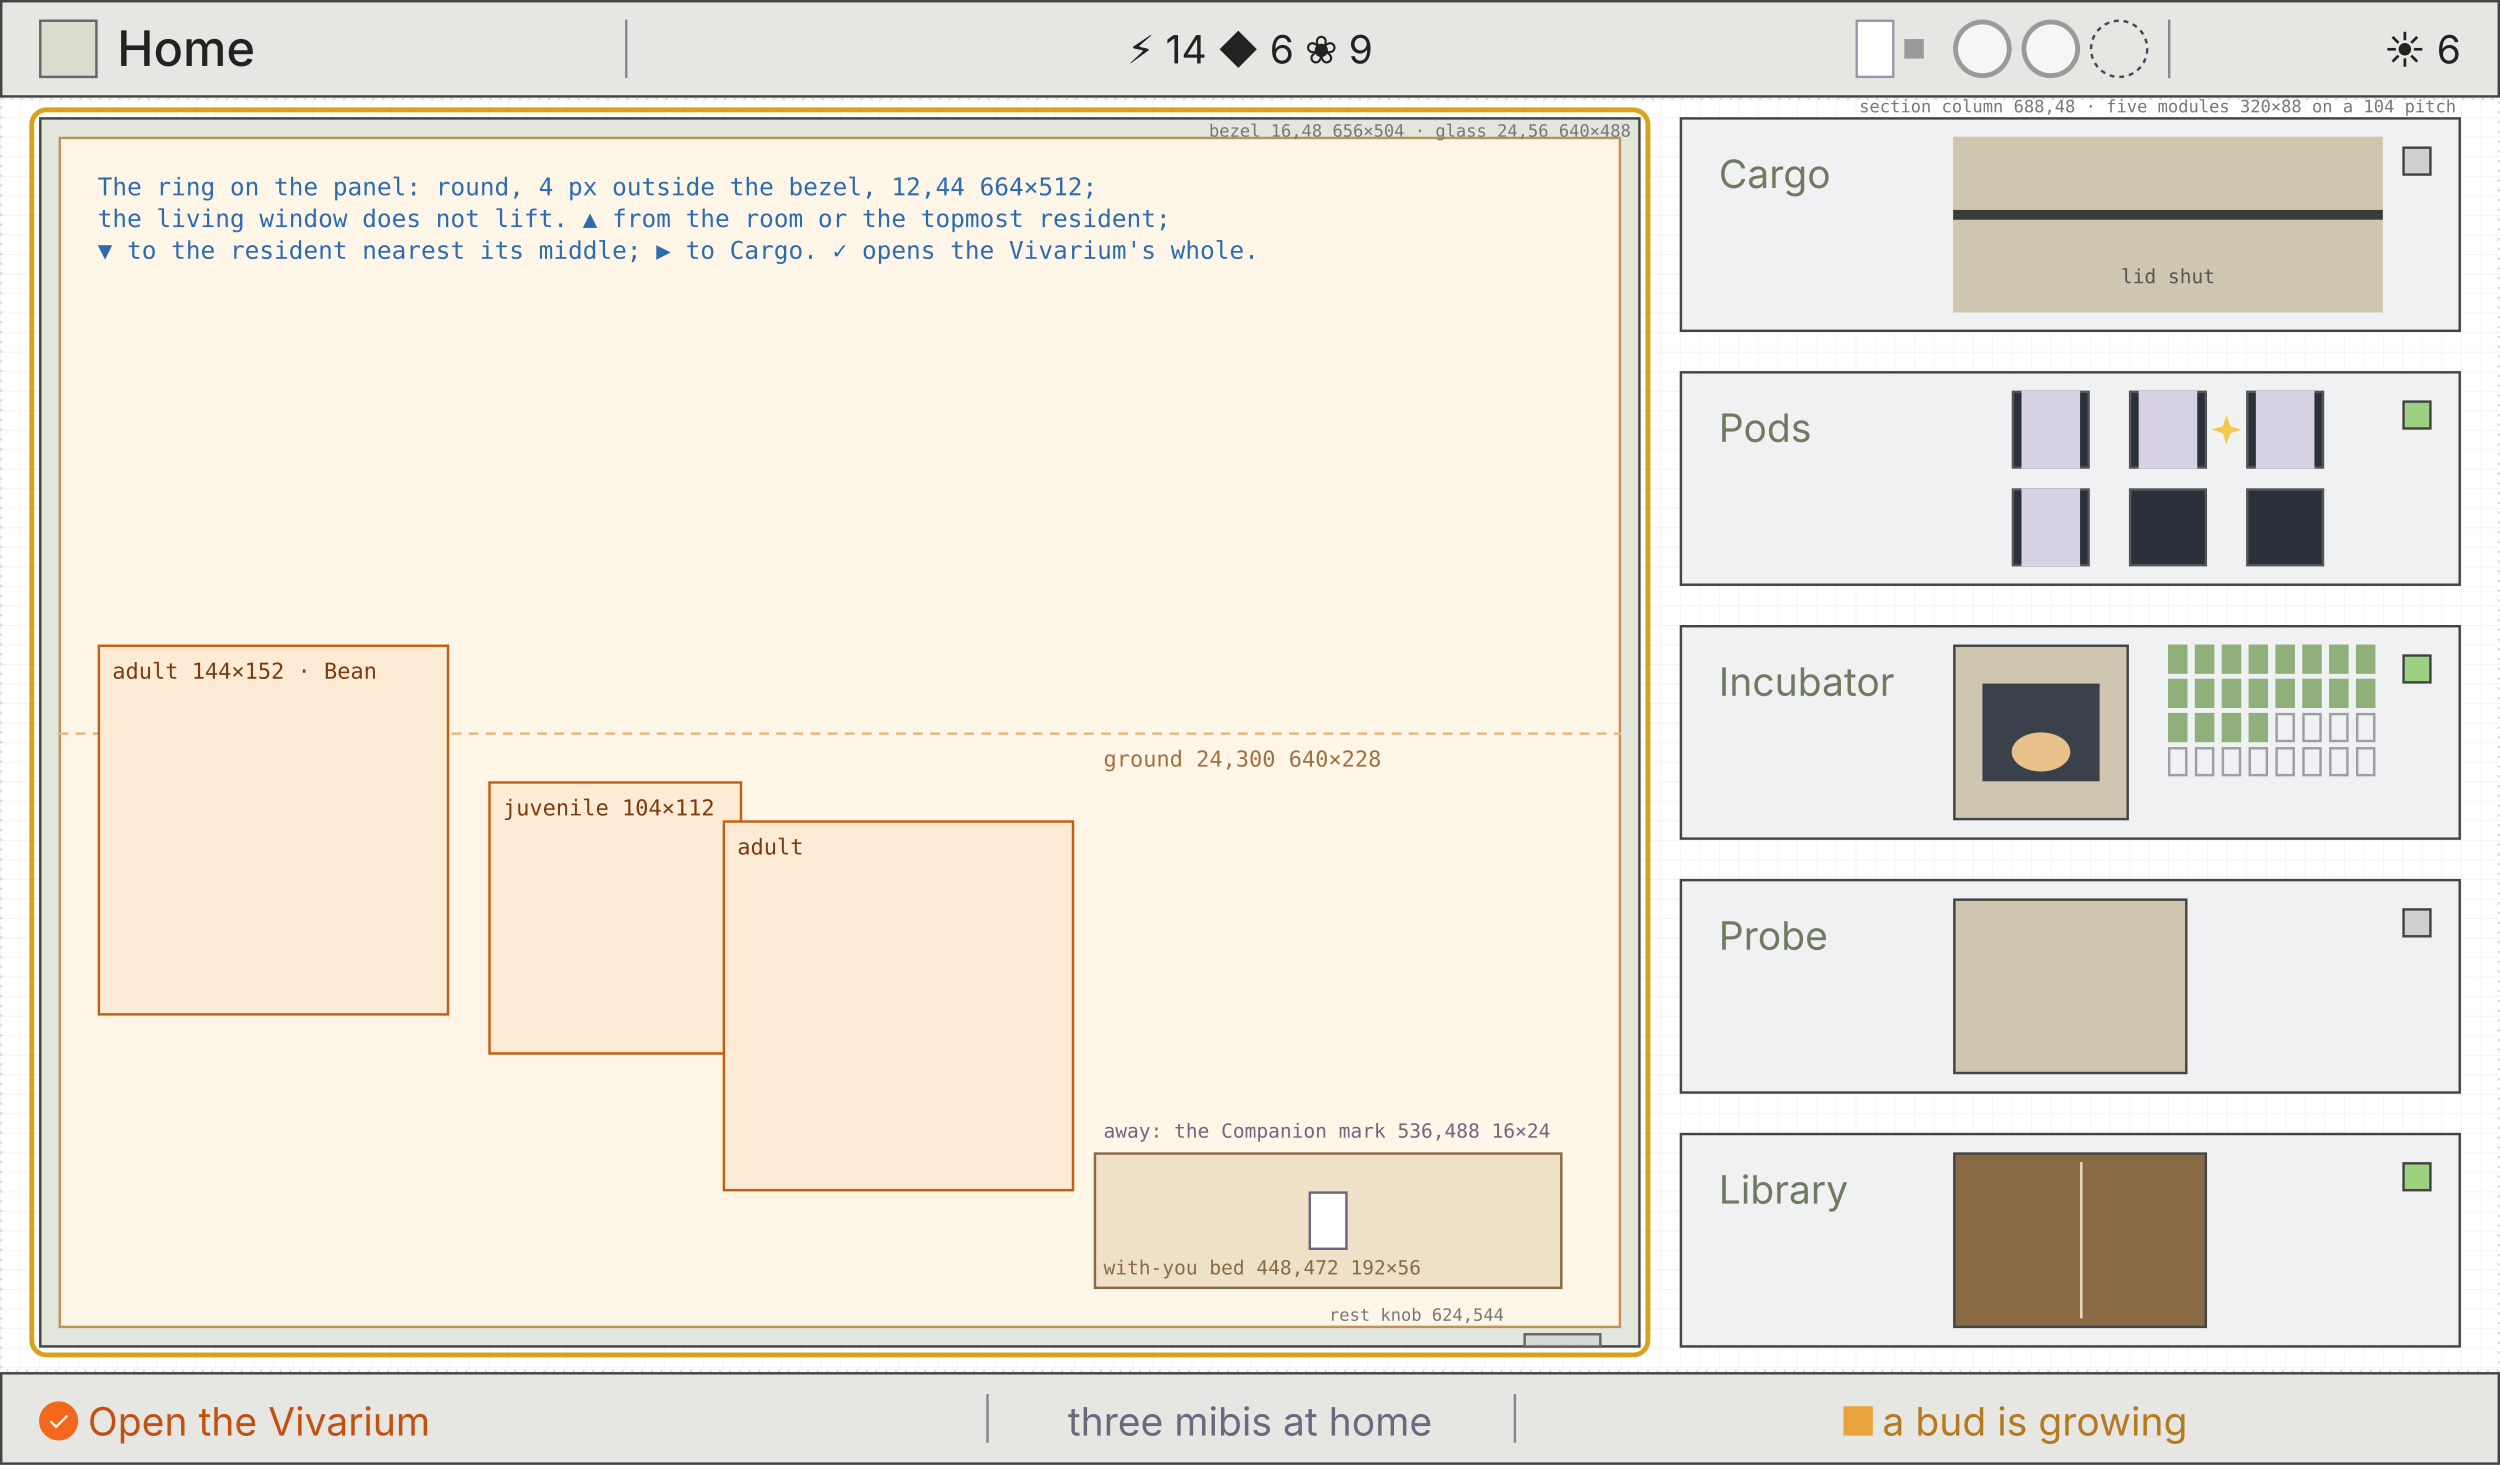
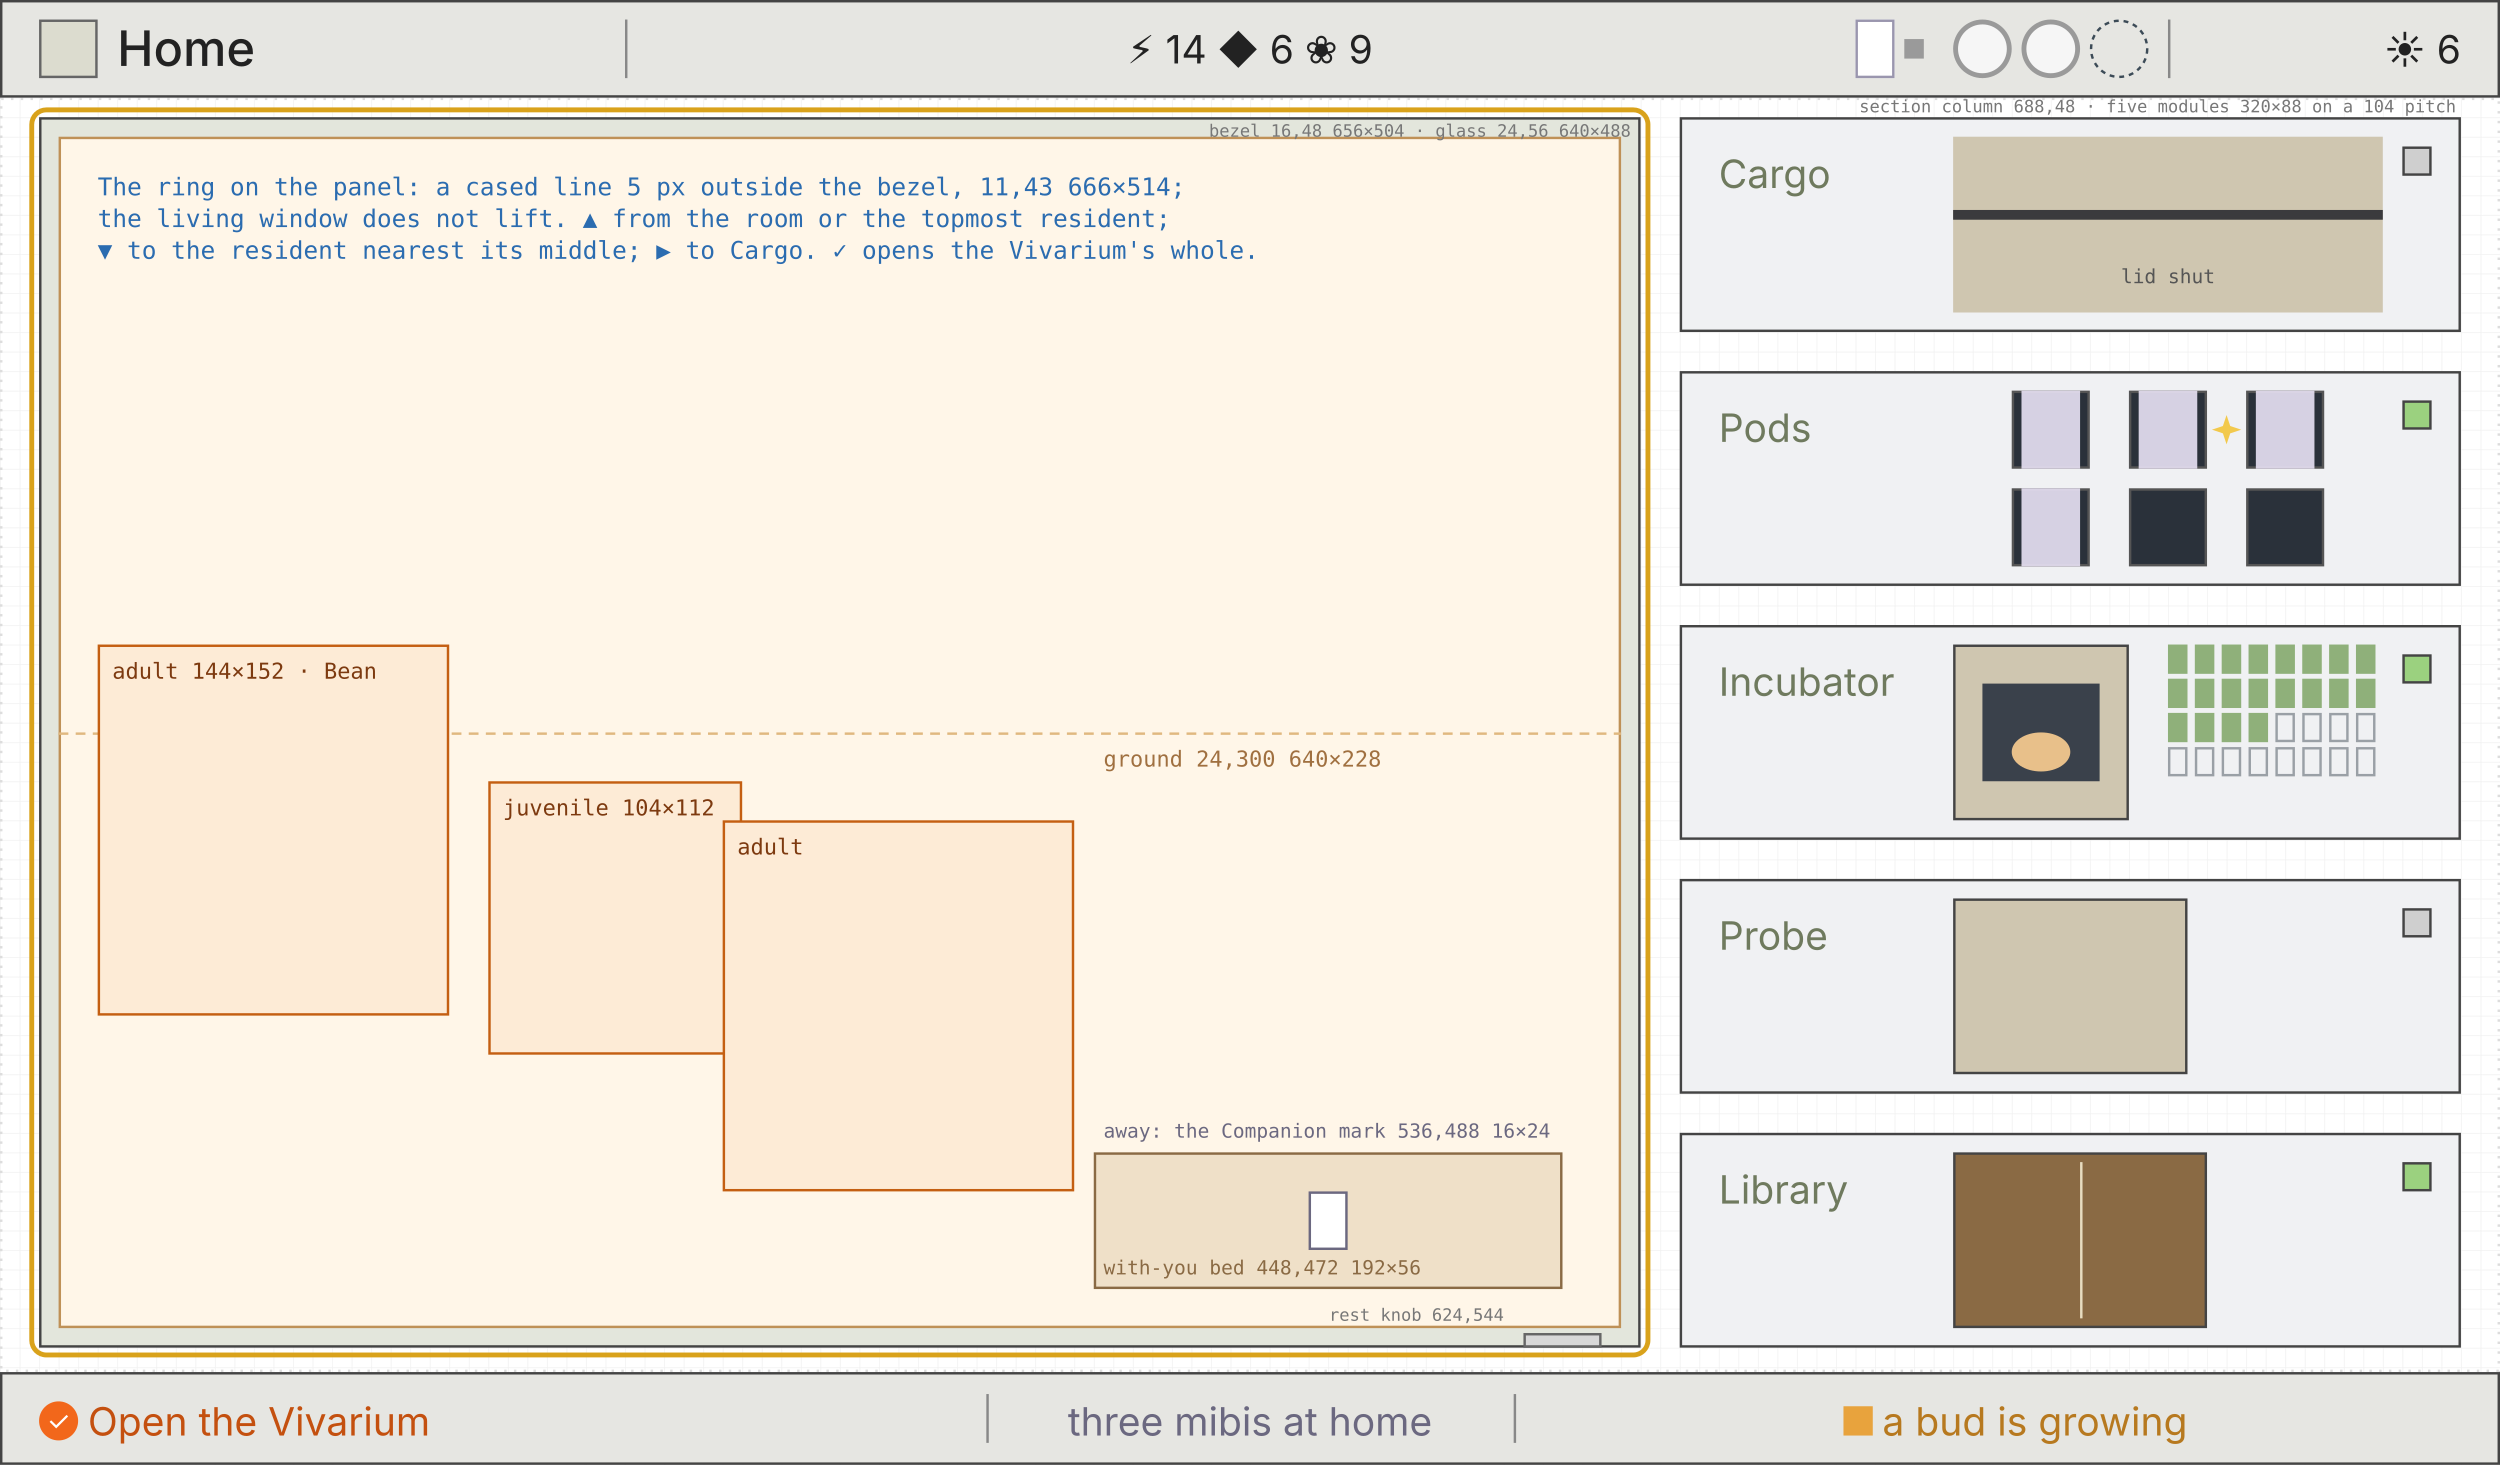
<svg xmlns="http://www.w3.org/2000/svg" viewBox="0 0 1024 600" width="1024" height="600" font-family="Inter, sans-serif">
  <defs>
    <pattern id="g8" width="8" height="8" patternUnits="userSpaceOnUse">
      <path d="M8 0H0V8" fill="none" stroke="#efefef" stroke-width="0.5" />
    </pattern>
    <marker id="ah" viewBox="0 0 8 8" refX="7" refY="4" markerWidth="7" markerHeight="7" orient="auto">
      <path d="M0 0L8 4L0 8z" fill="#2b6cb0" />
    </marker>
  </defs>
  <rect width="1024" height="600" fill="#ffffff" />
  <rect width="1024" height="600" fill="url(#g8)" />
  <rect x="0.5" y="40.5" width="1023" height="521" fill="none" stroke="#ddd" stroke-width="1" stroke-dasharray="1 3" />
  <rect x="16.5" y="48.5" width="655" height="503" fill="#e3e6dc" stroke="#444" stroke-width="1" />
  <rect x="24.5" y="56.5" width="639" height="487" fill="#fff6e8" stroke="#bf9157" stroke-width="1" />
  <path d="M24 300.5L664 300.5" fill="none" stroke="#e0b880" stroke-width="1" stroke-dasharray="4 3" />
  <text x="452" y="314" font-size="9" fill="#a07040" font-family="DejaVu Sans Mono, ui-monospace, monospace">ground 24,300 640×228</text>
  <text x="668" y="56" font-size="7" fill="#777" text-anchor="end" font-family="DejaVu Sans Mono, ui-monospace, monospace">bezel 16,48 656×504 · glass 24,56 640×488</text>
  <rect x="40.5" y="264.5" width="143" height="151" fill="#fdebd6" stroke="#c45f12" stroke-width="1" />
  <text x="46" y="278" font-size="9" fill="#7d3a10" font-family="DejaVu Sans Mono, ui-monospace, monospace">adult 144×152 · Bean</text>
  <rect x="200.5" y="320.5" width="103" height="111" fill="#fdebd6" stroke="#c45f12" stroke-width="1" />
  <text x="206" y="334" font-size="9" fill="#7d3a10" font-family="DejaVu Sans Mono, ui-monospace, monospace">juvenile 104×112</text>
  <rect x="296.5" y="336.5" width="143" height="151" fill="#fdebd6" stroke="#c45f12" stroke-width="1" />
  <text x="302" y="350" font-size="9" fill="#7d3a10" font-family="DejaVu Sans Mono, ui-monospace, monospace">adult</text>
  <rect x="448.5" y="472.5" width="191" height="55" fill="#efe0c8" stroke="#8a6a44" stroke-width="1" />
  <text x="452" y="522" font-size="8" fill="#8a6a44" font-family="DejaVu Sans Mono, ui-monospace, monospace">with-you bed 448,472 192×56</text>
  <rect x="536.5" y="488.5" width="15" height="23" fill="#ffffff" stroke="#6b6880" stroke-width="1" />
  <text x="452" y="466" font-size="8" fill="#6b6880" font-family="DejaVu Sans Mono, ui-monospace, monospace">away: the Companion mark 536,488 16×24</text>
  <rect x="624.5" y="546.5" width="31" height="5" fill="#d8d8d8" stroke="#666" stroke-width="1" />
  <text x="616" y="541" font-size="7" fill="#777" text-anchor="end" font-family="DejaVu Sans Mono, ui-monospace, monospace">rest knob 624,544</text>
  <rect x="688.5" y="48.5" width="319" height="87" fill="#f0f1f3" stroke="#444" stroke-width="1" />
  <text x="704" y="77" font-size="16" fill="#6f7a5e">Cargo</text>
  <rect x="984.5" y="60.5" width="11" height="11" fill="#cfcfcf" stroke="#444" stroke-width="1" />
  <path d="M800 56h176v72h-176z" fill="#cfc6b0" />
  <path d="M800 86h176v4h-176z" fill="#3a3a3d" />
  <text x="888" y="116" font-size="8" fill="#555" text-anchor="middle" font-family="DejaVu Sans Mono, ui-monospace, monospace">lid shut</text>
  <rect x="688.5" y="152.5" width="319" height="87" fill="#f0f1f3" stroke="#444" stroke-width="1" />
  <text x="704" y="181" font-size="16" fill="#6f7a5e">Pods</text>
  <rect x="984.5" y="164.5" width="11" height="11" fill="#9bd17f" stroke="#444" stroke-width="1" />
  <rect x="824.5" y="160.5" width="31" height="31" fill="#2a313a" stroke="#555" stroke-width="1" />
  <path d="M828 160h24v32h-24z" fill="#e9e2f5" opacity="0.9" />
  <rect x="872.5" y="160.5" width="31" height="31" fill="#2a313a" stroke="#555" stroke-width="1" />
  <path d="M876 160h24v32h-24z" fill="#e9e2f5" opacity="0.9" />
  <path transform="translate(912,176)" d="M0 -6L1.5 -1.5L6 0L1.5 1.5L0 6L-1.5 1.5L-6 0L-1.5 -1.5z" fill="#f2c94c" />
  <rect x="920.5" y="160.5" width="31" height="31" fill="#2a313a" stroke="#555" stroke-width="1" />
  <path d="M924 160h24v32h-24z" fill="#e9e2f5" opacity="0.9" />
  <rect x="824.5" y="200.5" width="31" height="31" fill="#2a313a" stroke="#555" stroke-width="1" />
  <path d="M828 200h24v32h-24z" fill="#e9e2f5" opacity="0.9" />
  <rect x="872.5" y="200.5" width="31" height="31" fill="#2a313a" stroke="#555" stroke-width="1" />
  <rect x="920.5" y="200.5" width="31" height="31" fill="#2a313a" stroke="#555" stroke-width="1" />
  <rect x="688.5" y="256.5" width="319" height="87" fill="#f0f1f3" stroke="#444" stroke-width="1" />
  <text x="704" y="285" font-size="16" fill="#6f7a5e">Incubator</text>
  <rect x="984.5" y="268.5" width="11" height="11" fill="#9bd17f" stroke="#444" stroke-width="1" />
  <rect x="800.5" y="264.5" width="71" height="71" fill="#cfc6b0" stroke="#444" stroke-width="1" />
  <path d="M812 280h48v40h-48z" fill="#3a414b" />
  <ellipse cx="836" cy="308" rx="12" ry="8" fill="#e8c08a" />
  <path d="M888 264h8v12h-8z" fill="#8fb07a" />
  <path d="M899 264h8v12h-8z" fill="#8fb07a" />
  <path d="M910 264h8v12h-8z" fill="#8fb07a" />
  <path d="M921 264h8v12h-8z" fill="#8fb07a" />
  <path d="M932 264h8v12h-8z" fill="#8fb07a" />
  <path d="M943 264h8v12h-8z" fill="#8fb07a" />
  <path d="M954 264h8v12h-8z" fill="#8fb07a" />
  <path d="M965 264h8v12h-8z" fill="#8fb07a" />
  <path d="M888 278h8v12h-8z" fill="#8fb07a" />
  <path d="M899 278h8v12h-8z" fill="#8fb07a" />
  <path d="M910 278h8v12h-8z" fill="#8fb07a" />
  <path d="M921 278h8v12h-8z" fill="#8fb07a" />
  <path d="M932 278h8v12h-8z" fill="#8fb07a" />
  <path d="M943 278h8v12h-8z" fill="#8fb07a" />
  <path d="M954 278h8v12h-8z" fill="#8fb07a" />
  <path d="M965 278h8v12h-8z" fill="#8fb07a" />
  <path d="M888 292h8v12h-8z" fill="#8fb07a" />
  <path d="M899 292h8v12h-8z" fill="#8fb07a" />
  <path d="M910 292h8v12h-8z" fill="#8fb07a" />
  <path d="M921 292h8v12h-8z" fill="#8fb07a" />
  <path d="M932.5 292.5h7v11h-7z" fill="none" stroke="#9aa0a6" stroke-width="1" />
  <path d="M943.5 292.5h7v11h-7z" fill="none" stroke="#9aa0a6" stroke-width="1" />
  <path d="M954.5 292.5h7v11h-7z" fill="none" stroke="#9aa0a6" stroke-width="1" />
  <path d="M965.5 292.5h7v11h-7z" fill="none" stroke="#9aa0a6" stroke-width="1" />
  <path d="M888.5 306.5h7v11h-7z" fill="none" stroke="#9aa0a6" stroke-width="1" />
  <path d="M899.5 306.5h7v11h-7z" fill="none" stroke="#9aa0a6" stroke-width="1" />
  <path d="M910.5 306.5h7v11h-7z" fill="none" stroke="#9aa0a6" stroke-width="1" />
  <path d="M921.5 306.5h7v11h-7z" fill="none" stroke="#9aa0a6" stroke-width="1" />
  <path d="M932.5 306.5h7v11h-7z" fill="none" stroke="#9aa0a6" stroke-width="1" />
  <path d="M943.5 306.5h7v11h-7z" fill="none" stroke="#9aa0a6" stroke-width="1" />
  <path d="M954.5 306.5h7v11h-7z" fill="none" stroke="#9aa0a6" stroke-width="1" />
  <path d="M965.5 306.5h7v11h-7z" fill="none" stroke="#9aa0a6" stroke-width="1" />
  <rect x="688.5" y="360.5" width="319" height="87" fill="#f0f1f3" stroke="#444" stroke-width="1" />
  <text x="704" y="389" font-size="16" fill="#6f7a5e">Probe</text>
  <rect x="984.5" y="372.5" width="11" height="11" fill="#cfcfcf" stroke="#444" stroke-width="1" />
  <rect x="800.5" y="368.5" width="95" height="71" fill="#cfc6b0" stroke="#444" stroke-width="1" />
  <rect x="688.5" y="464.5" width="319" height="87" fill="#f0f1f3" stroke="#444" stroke-width="1" />
  <text x="704" y="493" font-size="16" fill="#6f7a5e">Library</text>
  <rect x="984.5" y="476.5" width="11" height="11" fill="#9bd17f" stroke="#444" stroke-width="1" />
  <rect x="800.5" y="472.5" width="103" height="71" fill="#8a6a44" stroke="#444" stroke-width="1" />
  <path d="M852 476h1v64h-1z" fill="#e8dcc0" />
  <text x="1006" y="46" font-size="7" fill="#777" text-anchor="end" font-family="DejaVu Sans Mono, ui-monospace, monospace">section column 688,48 · five modules 320×88 on a 104 pitch</text>
  <rect x="13" y="45" width="662" height="510" rx="6" fill="none" stroke="#d9a21b" stroke-width="2" />
-   <rect x="12.5" y="44.5" width="663" height="511" fill="none" stroke="none" stroke-width="1" />
-   <text x="40" y="80" font-size="10" fill="#2b6cb0" font-family="DejaVu Sans Mono, ui-monospace, monospace">The ring on the panel: round, 4 px outside the bezel, 12,44 664×512;</text>
+   <rect x="11.5" y="43.5" width="665" height="513" fill="none" stroke="none" stroke-width="1" />
+   <text x="40" y="80" font-size="10" fill="#2b6cb0" font-family="DejaVu Sans Mono, ui-monospace, monospace">The ring on the panel: a cased line 5 px outside the bezel, 11,43 666×514;</text>
  <text x="40" y="93" font-size="10" fill="#2b6cb0" font-family="DejaVu Sans Mono, ui-monospace, monospace">the living window does not lift. ▲ from the room or the topmost resident;</text>
  <text x="40" y="106" font-size="10" fill="#2b6cb0" font-family="DejaVu Sans Mono, ui-monospace, monospace">▼ to the resident nearest its middle; ▶ to Cargo. ✓ opens the Vivarium's whole.</text>
  <rect x="0.5" y="0.5" width="1023" height="39" fill="#e6e6e2" stroke="#444" stroke-width="1" />
  <rect x="16.5" y="8.5" width="23" height="23" fill="#dcdccf" stroke="#666" stroke-width="1" />
  <text x="48" y="27" font-size="20" fill="#222" font-weight="500">Home</text>
  <path d="M256 8h1v24h-1z" fill="#888" />
  <path d="M888 8h1v24h-1z" fill="#888" />
  <text x="512" y="26" font-size="16" fill="#222" text-anchor="middle">⚡ 14   ◆ 6   ❀ 9</text>
  <path d="M760 8h16v24h-16z" fill="#ffffff" />
  <rect x="760.5" y="8.5" width="15" height="23" fill="none" stroke="#9a96ae" stroke-width="1" />
  <path d="M780 16h8v8h-8z" fill="#9a9a9a" />
  <circle cx="812" cy="20" r="11" fill="#f6f6f6" stroke="#9a9a9a" stroke-width="2" />
  <circle cx="840" cy="20" r="11" fill="#f6f6f6" stroke="#9a9a9a" stroke-width="2" />
  <circle cx="868" cy="20" r="11.5" fill="none" stroke="#3c4b57" stroke-width="1" stroke-dasharray="2 2" />
  <text x="1008" y="26" font-size="16" fill="#222" text-anchor="end">☀ 6</text>
  <rect x="0.5" y="562.5" width="1023" height="37" fill="#e6e6e2" stroke="#444" stroke-width="1" />
  <path d="M404 571h1v20h-1z" fill="#888" />
  <path d="M620 571h1v20h-1z" fill="#888" />
  <circle cx="24" cy="582" r="8" fill="#f2671b" stroke="none" stroke-width="0" />
  <text x="24" y="586" font-size="11" fill="#fff" text-anchor="middle">✓</text>
  <text x="36" y="588" font-size="16" fill="#c4500f">Open the Vivarium</text>
  <text x="512" y="588" font-size="16" fill="#6b6880" text-anchor="middle">three mibis at home</text>
  <path d="M755.086 576h12v12h-12z" fill="#e8a33d" />
  <text x="896" y="588" font-size="16" fill="#b7791f" text-anchor="end">a bud is growing</text>
</svg>
